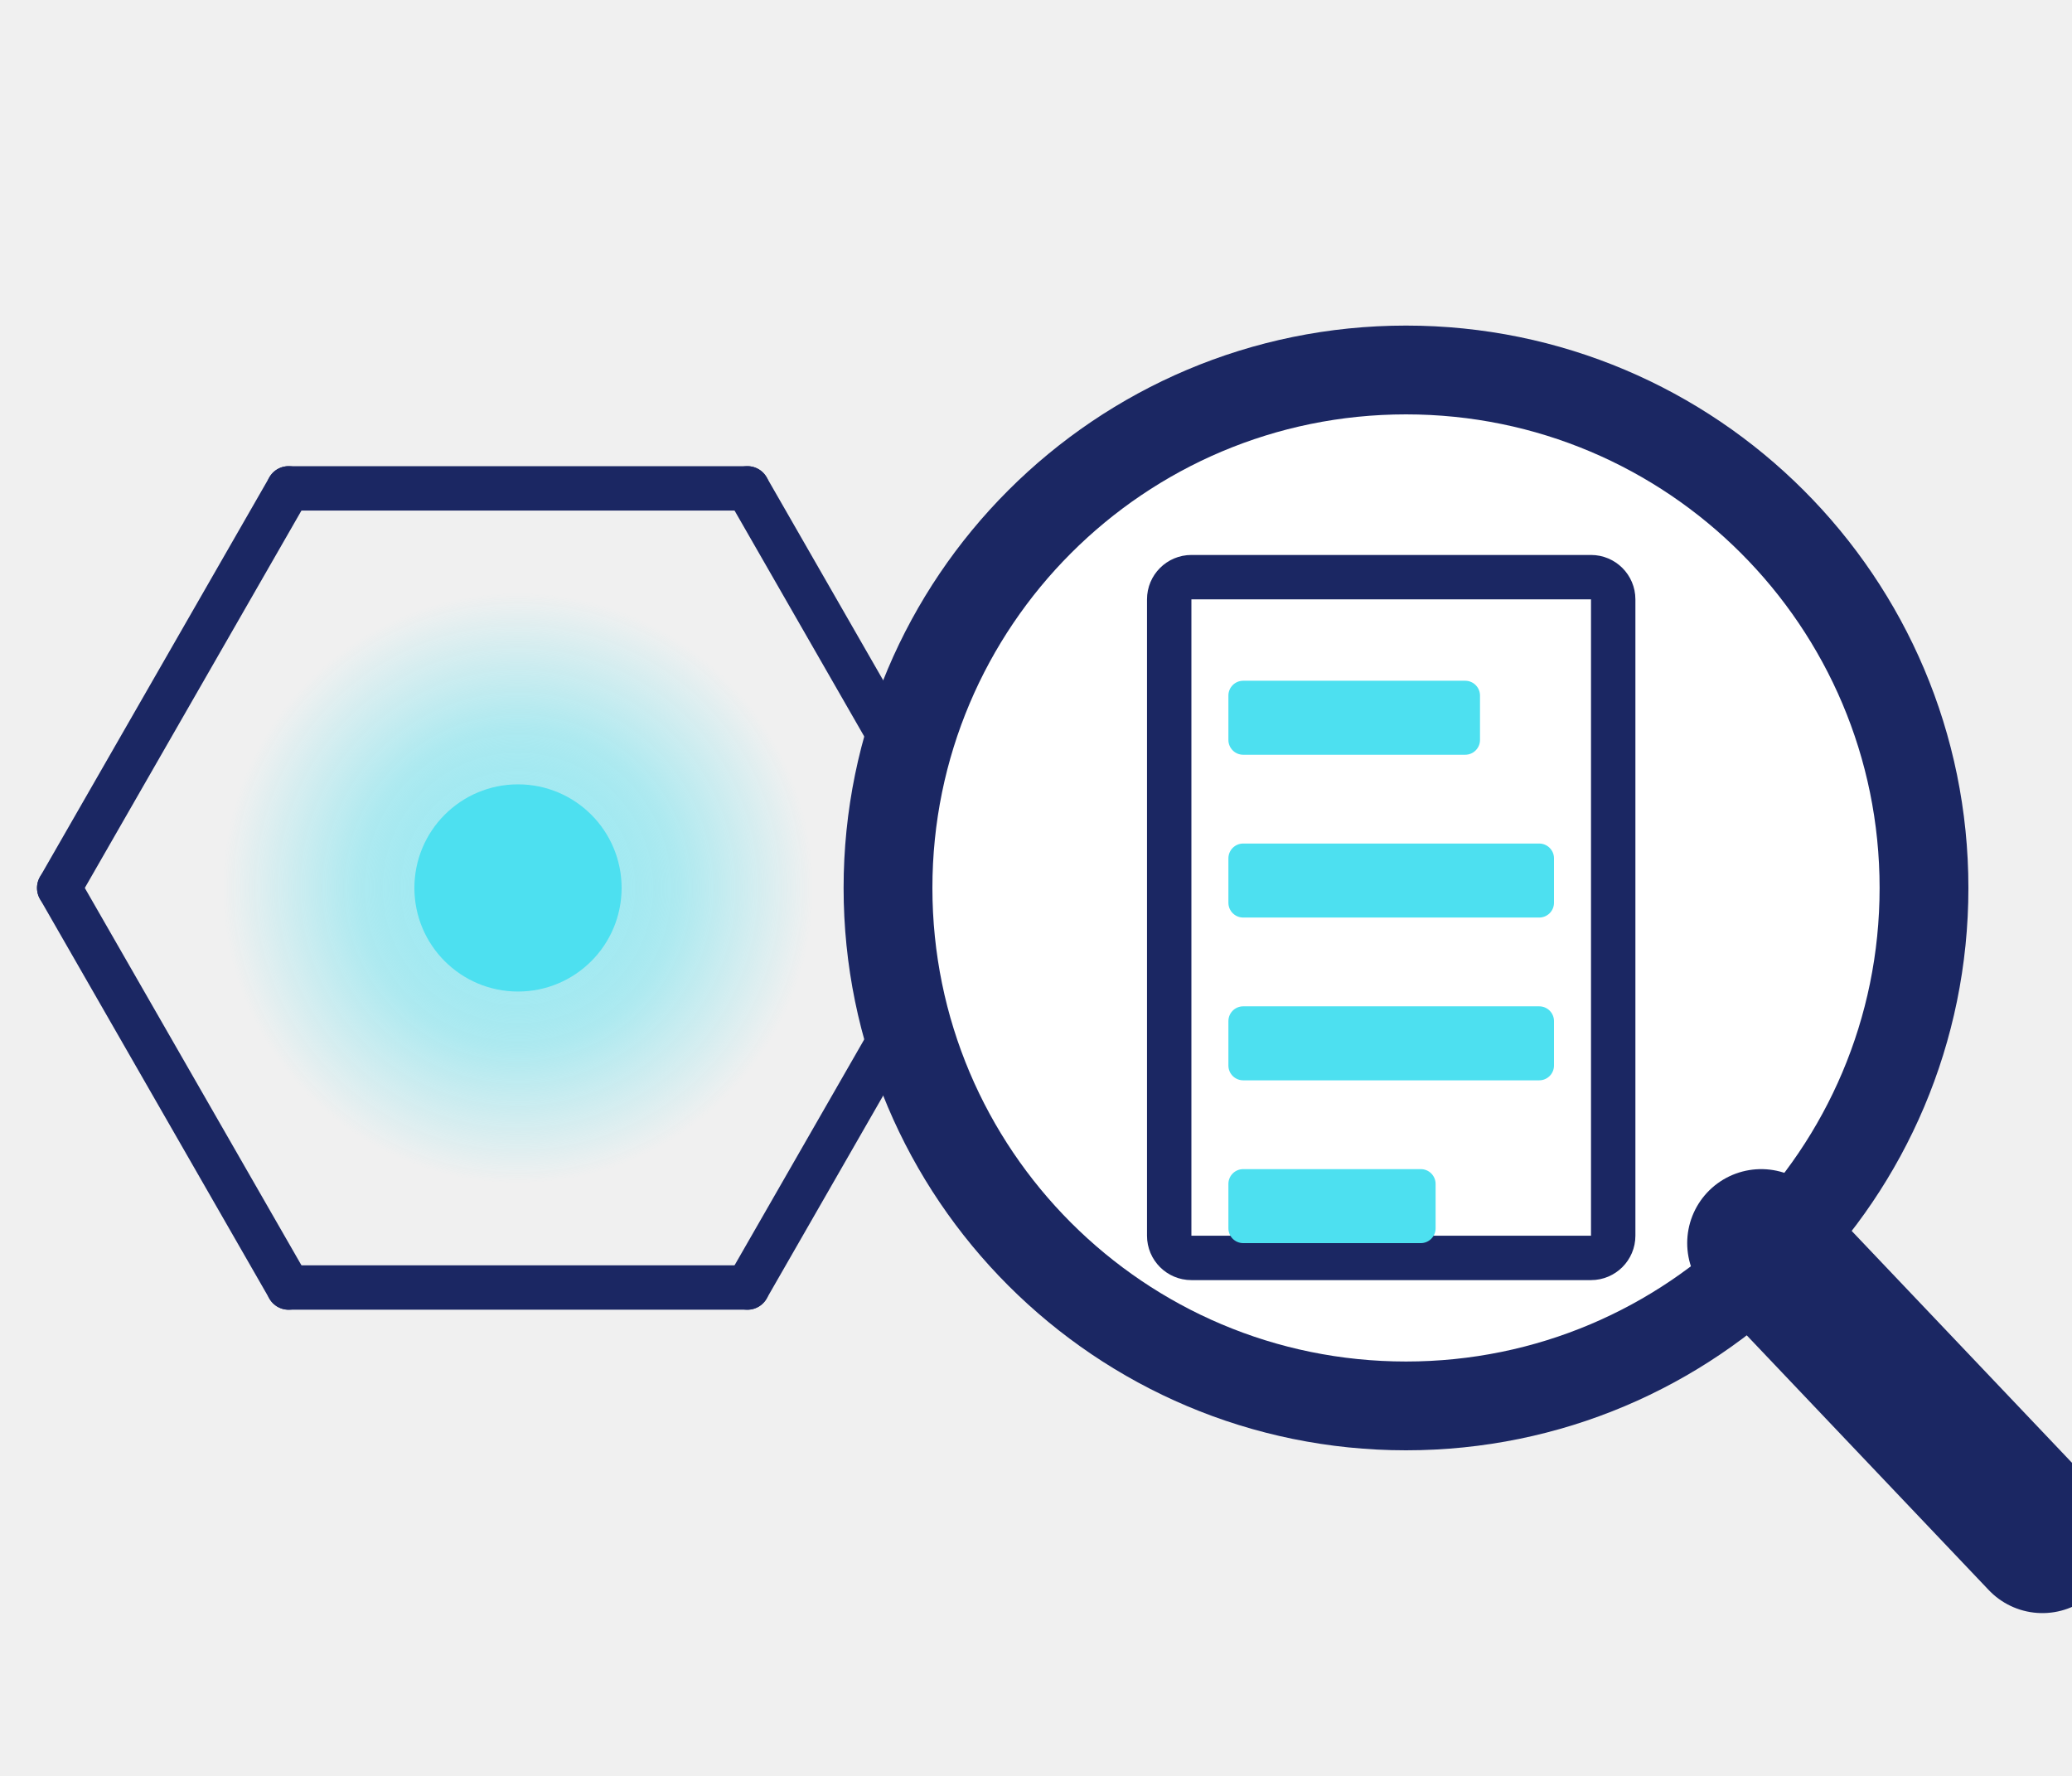
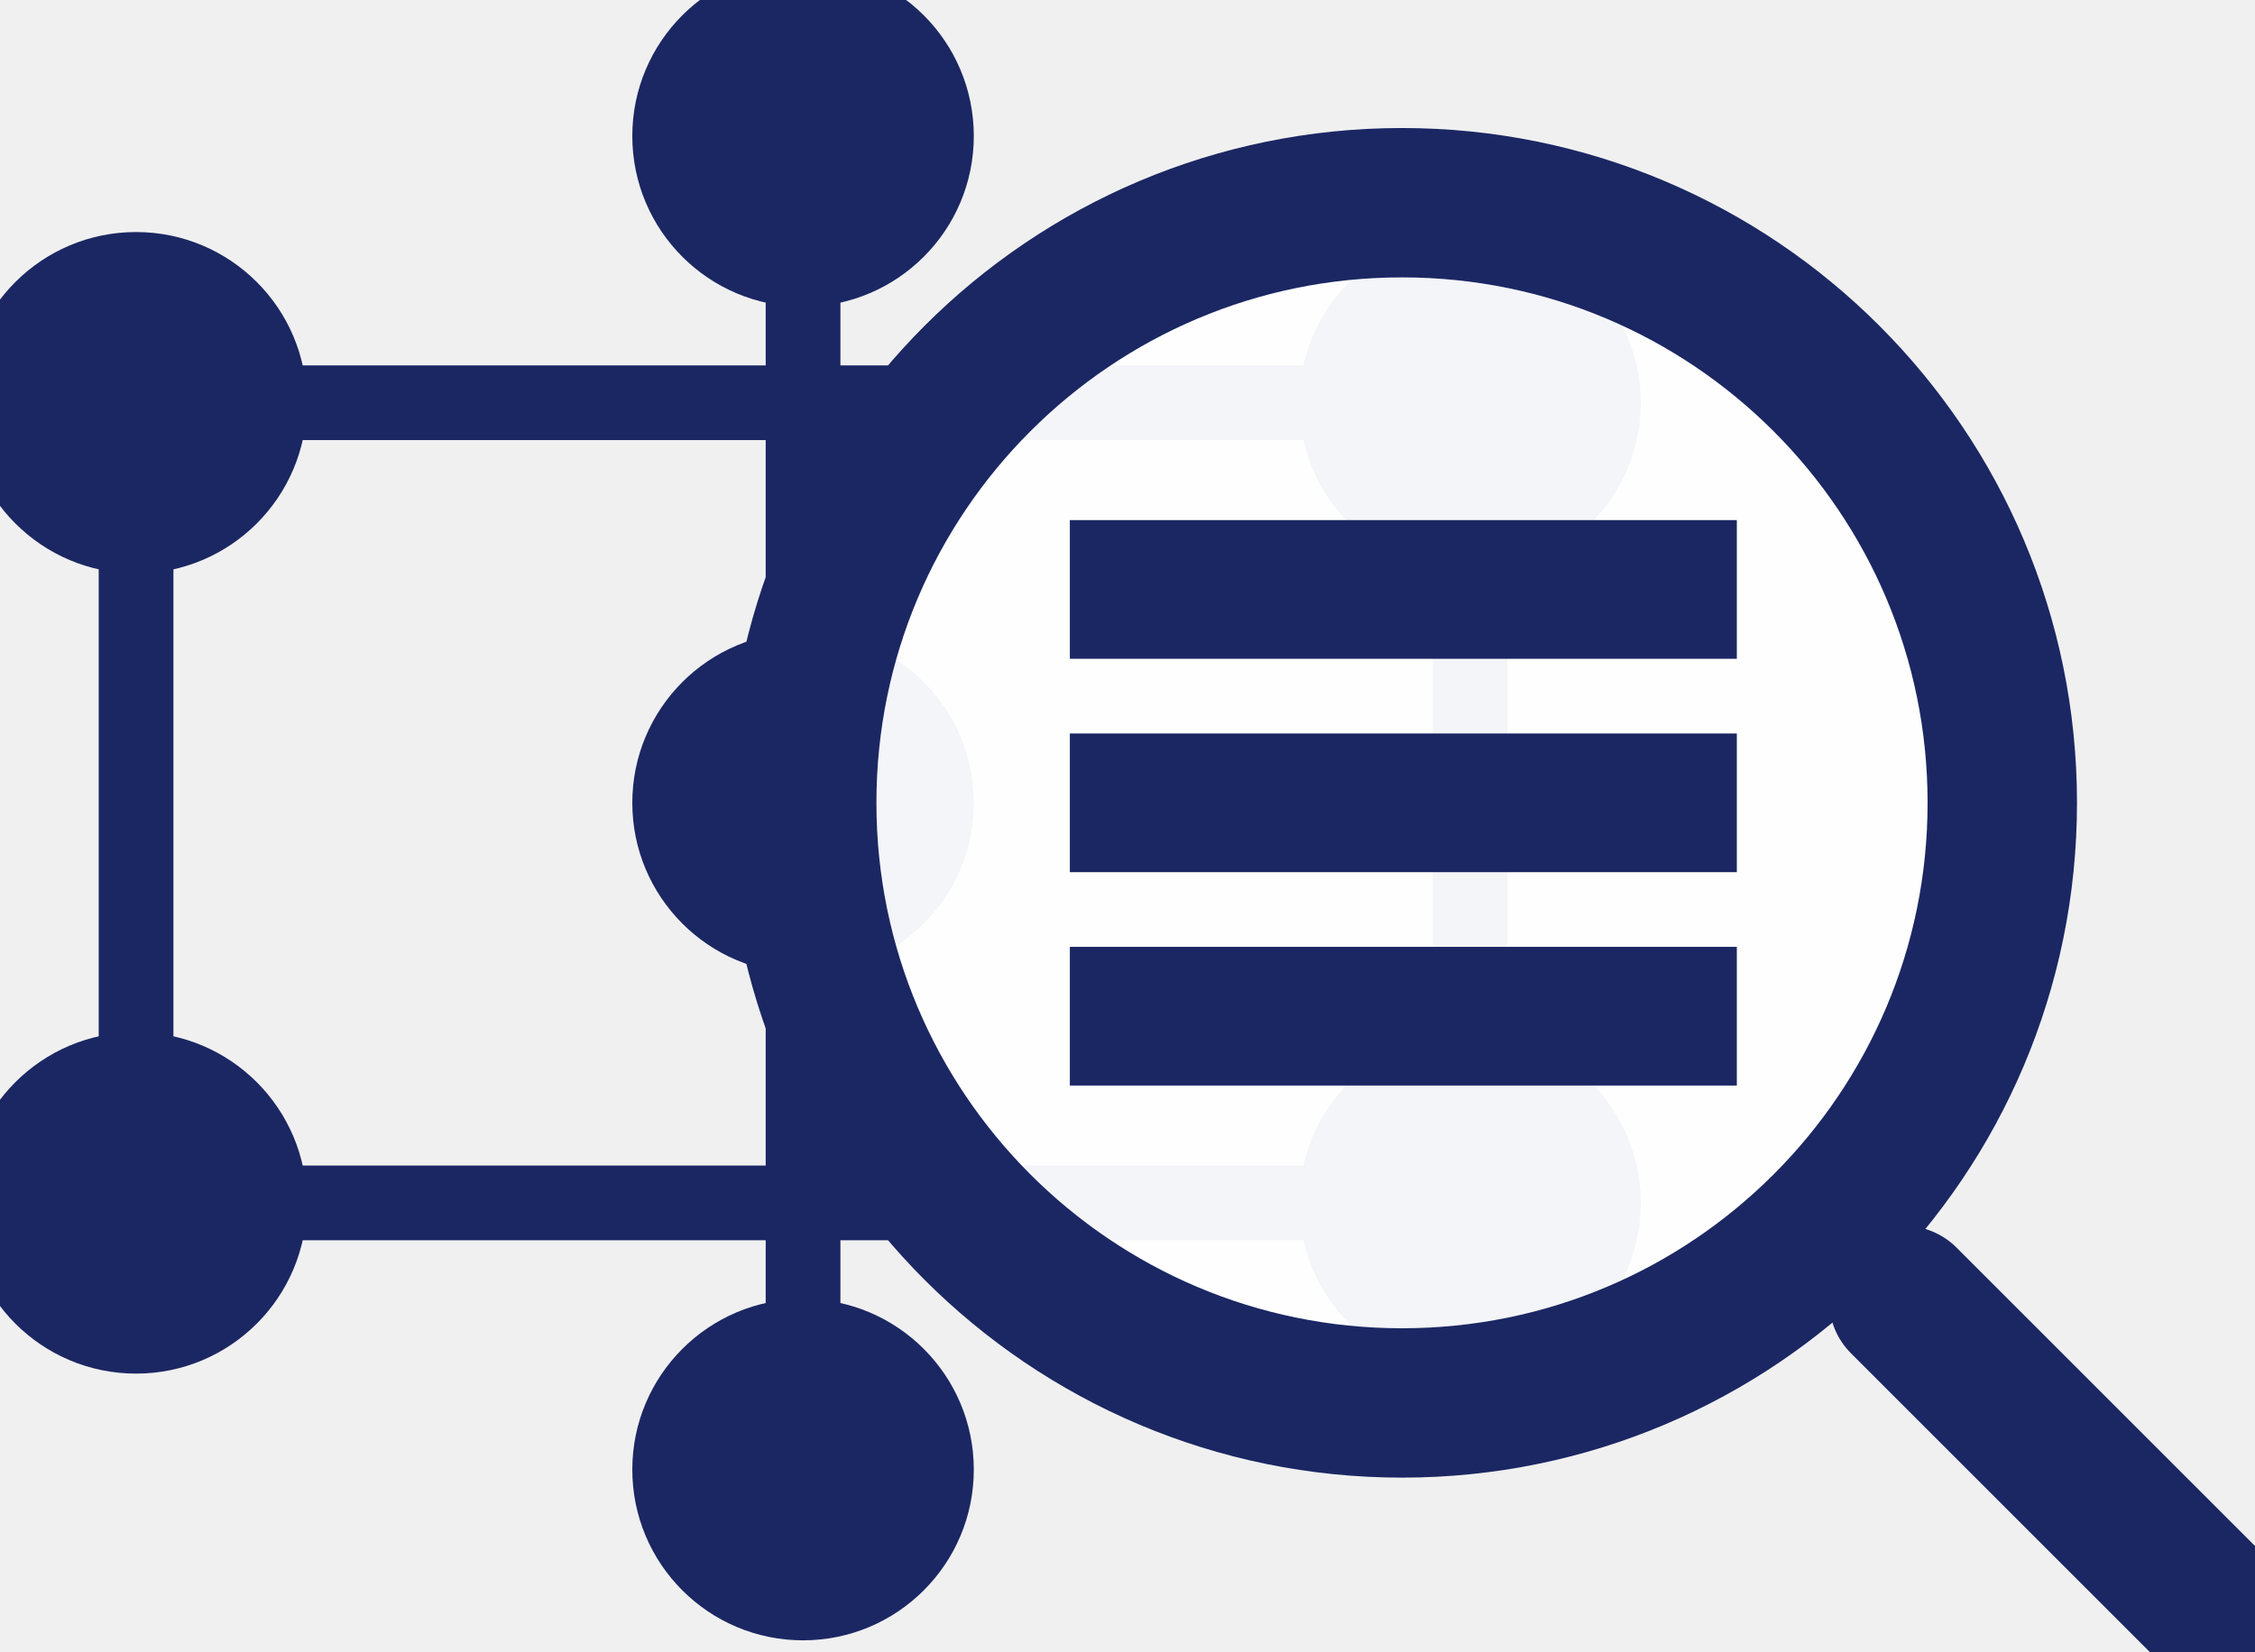
- <svg xmlns="http://www.w3.org/2000/svg" viewBox="0 0 280 240" fill="none" role="img" aria-label="a14y">
+ <svg xmlns="http://www.w3.org/2000/svg" viewBox="0 0 422.61 309.61" role="img" aria-label="a14y">
  <defs>
-     <radialGradient id="a14y-mark32-glow" cx="0.5" cy="0.5" r="0.5">
-       <stop offset="0%" stop-color="#b8eff7" stop-opacity="1" />
-       <stop offset="55%" stop-color="#4de0f0" stop-opacity="0.4" />
-       <stop offset="100%" stop-color="#4de0f0" stop-opacity="0" />
-     </radialGradient>
+     <style>
+       .m32-1 { stroke-width: 26px; fill: none; stroke: #1b2763; }
+       .m32-2 { fill: none; stroke: #1b2763; stroke-width: 14px; }
+       .m32-3 { stroke-width: 28px; fill: none; stroke: #1b2763; }
+       .m32-5 { fill: #fff; opacity: .95; }
+       .m32-4 { fill: #1b2763; }
+     </style>
  </defs>
-   <g stroke="#1b2763" stroke-width="6" stroke-linecap="round">
-     <line x1="101" y1="66" x2="39" y2="66" />
-     <line x1="39" y1="66" x2="8" y2="120" />
-     <line x1="8" y1="120" x2="39" y2="174" />
-     <line x1="39" y1="174" x2="101" y2="174" />
-     <line x1="101" y1="174" x2="132" y2="120" />
-     <line x1="132" y1="120" x2="101" y2="66" />
+   <g>
+     <circle class="m32-4" cx="25.5" cy="75.5" r="32" />
+     <circle class="m32-4" cx="275.5" cy="75.5" r="32" />
+     <circle class="m32-4" cx="25.5" cy="225.5" r="32" />
+     <circle class="m32-4" cx="150.5" cy="150.5" r="32" />
+     <circle class="m32-4" cx="150.5" cy="25.5" r="32" />
+     <circle class="m32-4" cx="150.5" cy="275.5" r="32" />
+     <circle class="m32-4" cx="275.5" cy="225.5" r="32" />
+     <line class="m32-2" x1="25.5" y1="75.5" x2="275.5" y2="75.5" />
+     <line class="m32-2" x1="25.5" y1="225.5" x2="275.5" y2="225.5" />
+     <line class="m32-2" x1="150.5" y1="25.5" x2="150.5" y2="275.5" />
+     <line class="m32-2" x1="25.5" y1="75.5" x2="25.5" y2="225.5" />
+     <line class="m32-2" x1="275.5" y1="75.5" x2="275.5" y2="225.5" />
  </g>
-   <circle cx="70" cy="120" r="40" fill="url(#a14y-mark32-glow)" />
-   <circle cx="70" cy="120" r="14" fill="#4de0f0" />
-   <circle cx="190" cy="120" r="70" fill="#ffffff" stroke="#1b2763" stroke-width="12" />
-   <rect x="158" y="78" width="60" height="92" rx="3" fill="#ffffff" stroke="#1b2763" stroke-width="6" />
-   <g fill="#4de0f0">
-     <rect x="166" y="92" width="34" height="10" rx="2" />
-     <rect x="166" y="114" width="44" height="10" rx="2" />
-     <rect x="166" y="136" width="44" height="10" rx="2" />
-     <rect x="166" y="158" width="28" height="10" rx="2" />
-   </g>
-   <line x1="238" y1="168" x2="276" y2="208" stroke="#1b2763" stroke-width="20" stroke-linecap="round" />
+   <circle class="m32-5" cx="262.5" cy="150.5" r="112.5" />
+   <circle class="m32-3" cx="262.75" cy="150.5" r="112.5" />
+   <line class="m32-3" x1="356.79" y1="243.79" x2="414.48" y2="301.48" stroke-linecap="round" />
+   <line class="m32-1" x1="200.5" y1="110.5" x2="325.5" y2="110.5" />
+   <line class="m32-1" x1="200.5" y1="150.5" x2="325.5" y2="150.5" />
+   <line class="m32-1" x1="200.5" y1="190.5" x2="325.5" y2="190.5" />
</svg>
